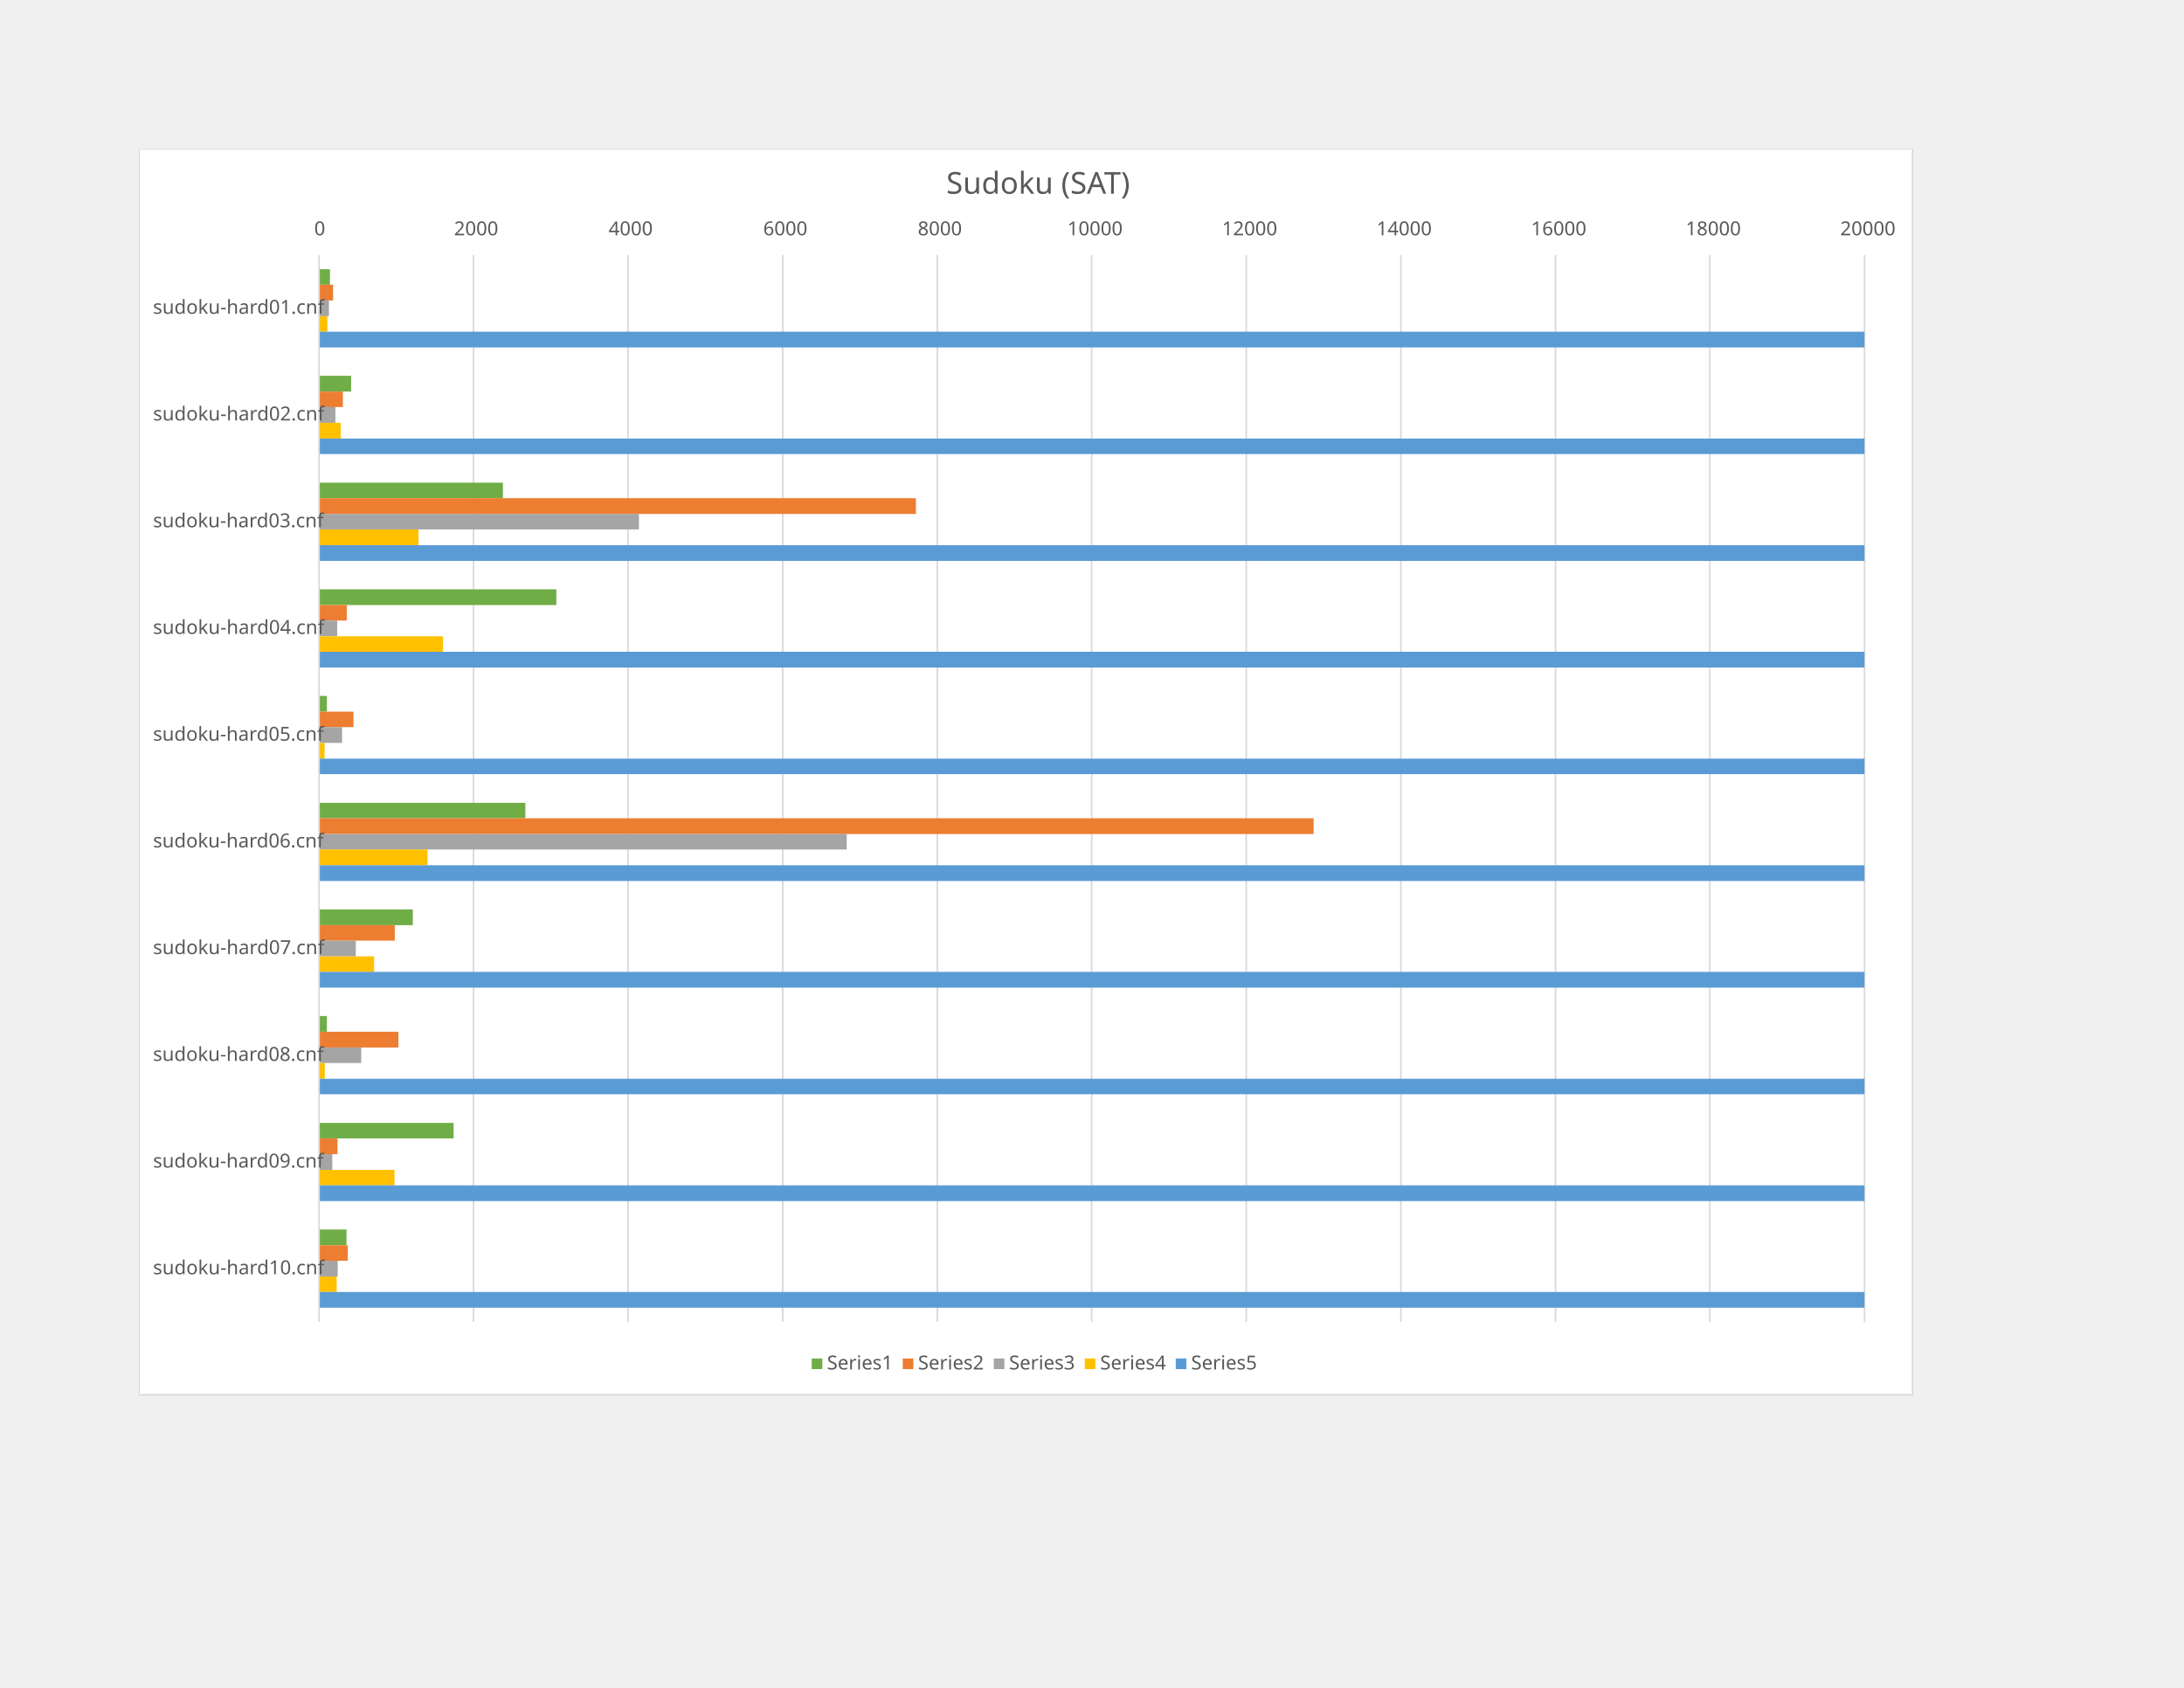
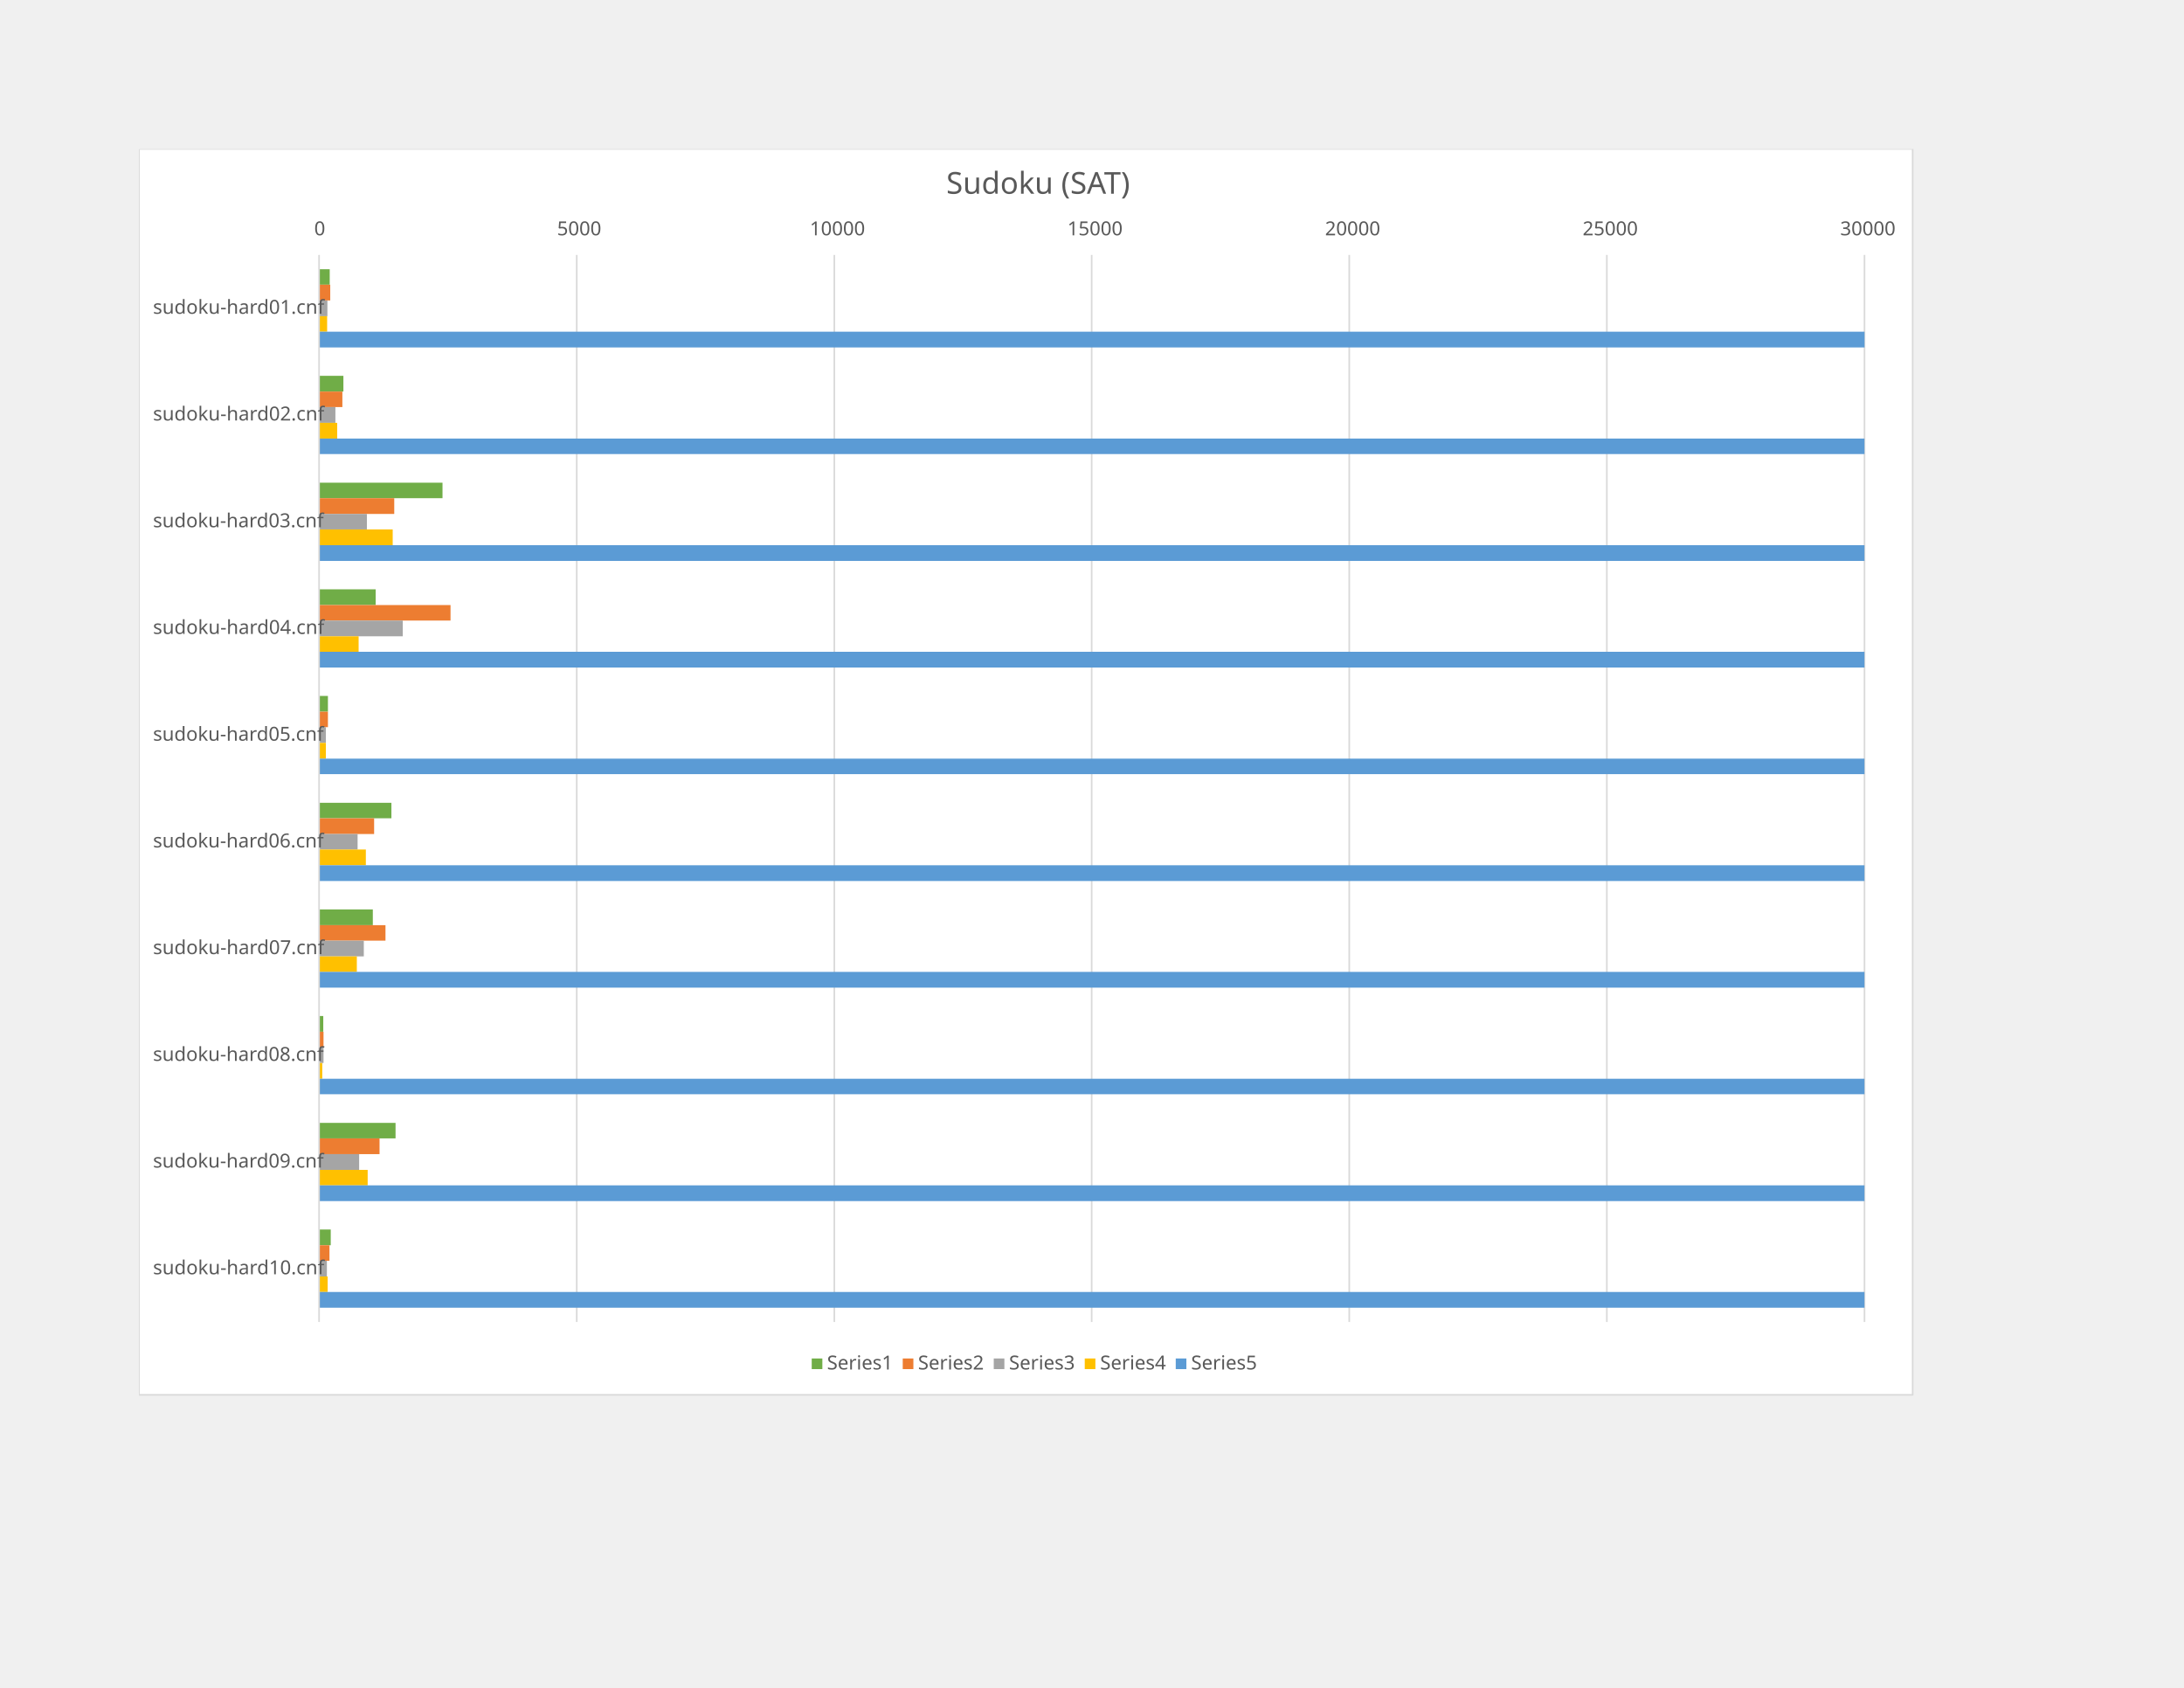
<svg xmlns="http://www.w3.org/2000/svg" version="1.1" width="792" height="612" viewBox="0 0 792 612">
  <defs>
    <clipPath id="clip_1">
      <path transform="matrix(1,0,0,-1,0,612)" d="M50.4 94.56H734.76V558H50.4Z" clip-rule="evenodd" />
    </clipPath>
    <clipPath id="clip_2">
      <path transform="matrix(1,0,0,-1,0,612)" d="M50.4 94.56H734.76V558H50.4Z" clip-rule="evenodd" />
    </clipPath>
    <clipPath id="clip_3">
      <path transform="matrix(1,0,0,-1,0,612)" d="M50.4 106.2H693.6V558H50.4Z" clip-rule="evenodd" />
    </clipPath>
    <clipPath id="clip_4">
      <path transform="matrix(1,0,0,-1,0,612)" d="M50.4 106.2H693.6V558H50.4Z" clip-rule="evenodd" />
    </clipPath>
    <clipPath id="clip_5">
      <path transform="matrix(1,0,0,-1,0,612)" d="M50.4 106.2H693.6V558H50.4Z" clip-rule="evenodd" />
    </clipPath>
    <clipPath id="clip_6">
      <path transform="matrix(1,0,0,-1,0,612)" d="M50.4 106.2H693.6V558H50.4Z" clip-rule="evenodd" />
    </clipPath>
    <clipPath id="clip_7">
      <path transform="matrix(1,0,0,-1,0,612)" d="M50.4 106.2H693.6V558H50.4Z" clip-rule="evenodd" />
    </clipPath>
    <clipPath id="clip_8">
      <path transform="matrix(1,0,0,-1,0,612)" d="M50.4 106.2H693.6V558H50.4Z" clip-rule="evenodd" />
    </clipPath>
    <clipPath id="clip_9">
      <path transform="matrix(1,0,0,-1,0,612)" d="M50.4 106.2H693.6V558H50.4Z" clip-rule="evenodd" />
    </clipPath>
    <clipPath id="clip_10">
      <path transform="matrix(1,0,0,-1,0,612)" d="M50.4 106.2H693.6V558H50.4Z" clip-rule="evenodd" />
    </clipPath>
    <clipPath id="clip_11">
      <path transform="matrix(1,0,0,-1,0,612)" d="M50.4 106.2H693.6V558H50.4Z" clip-rule="evenodd" />
    </clipPath>
    <clipPath id="clip_12">
      <path transform="matrix(1,0,0,-1,0,612)" d="M50.4 106.2H693.6V558H50.4Z" clip-rule="evenodd" />
    </clipPath>
    <clipPath id="clip_13">
      <path transform="matrix(1,0,0,-1,0,612)" d="M50.4 106.2H693.6V558H50.4Z" clip-rule="evenodd" />
    </clipPath>
    <clipPath id="clip_14">
      <path transform="matrix(1,0,0,-1,0,612)" d="M50.4 106.2H693.6V558H50.4Z" clip-rule="evenodd" />
    </clipPath>
    <clipPath id="clip_15">
      <path transform="matrix(1,0,0,-1,0,612)" d="M50.4 106.2H693.6V558H50.4Z" clip-rule="evenodd" />
    </clipPath>
    <clipPath id="clip_16">
      <path transform="matrix(1,0,0,-1,0,612)" d="M50.4 106.2H693.6V558H50.4Z" clip-rule="evenodd" />
    </clipPath>
    <clipPath id="clip_17">
      <path transform="matrix(1,0,0,-1,0,612)" d="M50.4 106.2H693.6V558H50.4Z" clip-rule="evenodd" />
    </clipPath>
    <clipPath id="clip_18">
      <path transform="matrix(1,0,0,-1,0,612)" d="M50.4 106.2H693.6V558H50.4Z" clip-rule="evenodd" />
    </clipPath>
    <clipPath id="clip_19">
      <path transform="matrix(1,0,0,-1,0,612)" d="M50.4 106.2H693.6V558H50.4Z" clip-rule="evenodd" />
    </clipPath>
    <clipPath id="clip_20">
      <path transform="matrix(1,0,0,-1,0,612)" d="M50.4 106.2H693.6V558H50.4Z" clip-rule="evenodd" />
    </clipPath>
    <clipPath id="clip_21">
      <path transform="matrix(1,0,0,-1,0,612)" d="M50.4 106.2H693.6V558H50.4Z" clip-rule="evenodd" />
    </clipPath>
    <clipPath id="clip_22">
      <path transform="matrix(1,0,0,-1,0,612)" d="M50.4 106.2H693.6V558H50.4Z" clip-rule="evenodd" />
    </clipPath>
    <clipPath id="clip_23">
      <path transform="matrix(1,0,0,-1,0,612)" d="M50.4 106.2H693.6V558H50.4Z" clip-rule="evenodd" />
    </clipPath>
    <clipPath id="clip_24">
      <path transform="matrix(1,0,0,-1,0,612)" d="M50.4 106.2H693.6V558H50.4Z" clip-rule="evenodd" />
    </clipPath>
    <clipPath id="clip_25">
      <path transform="matrix(1,0,0,-1,0,612)" d="M50.4 106.2H693.6V558H50.4Z" clip-rule="evenodd" />
    </clipPath>
    <clipPath id="clip_26">
-       <path transform="matrix(1,0,0,-1,0,612)" d="M50.4 106.2H693.6V558H50.4Z" clip-rule="evenodd" />
-     </clipPath>
-     <clipPath id="clip_27">
-       <path transform="matrix(1,0,0,-1,0,612)" d="M50.4 106.2H693.6V558H50.4Z" clip-rule="evenodd" />
-     </clipPath>
-     <clipPath id="clip_28">
-       <path transform="matrix(1,0,0,-1,0,612)" d="M50.4 106.2H693.6V558H50.4Z" clip-rule="evenodd" />
-     </clipPath>
-     <clipPath id="clip_29">
-       <path transform="matrix(1,0,0,-1,0,612)" d="M50.4 106.2H693.6V558H50.4Z" clip-rule="evenodd" />
-     </clipPath>
-     <clipPath id="clip_30">
      <path transform="matrix(1,0,0,-1,0,612)" d="M50.4 94.56H734.76V558H50.4Z" clip-rule="evenodd" />
    </clipPath>
  </defs>
  <g>
    <g clip-path="url(#clip_1)">
      <path transform="matrix(1,0,0,-1,0,612)" stroke-width=".14" stroke-linecap="butt" stroke-miterlimit="10" stroke-linejoin="miter" fill="none" stroke="#000000" stroke-opacity="0" d="M50.4 106.24H693.6V558H50.4Z" />
    </g>
    <g clip-path="url(#clip_2)">
      <path transform="matrix(1,0,0,-1,0,612)" d="M50.4 106.24H693.6V558H50.4Z" fill="#ffffff" fill-rule="evenodd" />
    </g>
-     <path transform="matrix(1,0,0,-1,0,612)" stroke-width=".585" stroke-linecap="butt" stroke-linejoin="round" fill="none" stroke="#d9d9d9" d="M171.71 519.56V132.66M227.77 519.56V132.66M283.84 519.56V132.66M339.9 519.56V132.66M395.88 519.56V132.66M451.94 519.56V132.66M508.01 519.56V132.66M564.08 519.56V132.66M620.05 519.56V132.66M676.13 519.56V132.66" />
-     <path transform="matrix(1,0,0,-1,0,612)" d="M119.66 514.38H115.71V508.77H119.66ZM127.34 475.73H115.71V470.02H127.34ZM182.38 436.98H115.71V431.36H182.38ZM201.75 398.32H115.71V392.61H201.75ZM118.54 359.66H115.71V353.95H118.54ZM190.52 320.91H115.71V315.3H190.52ZM149.71 282.25H115.71V276.54H149.71ZM118.54 243.6H115.71V237.89H118.54ZM164.5 204.85H115.71V199.23H164.5ZM125.65 166.19H115.71V160.48H125.65Z" fill="#70ad47" />
-     <path transform="matrix(1,0,0,-1,0,612)" d="M120.79 508.77H115.71V503.06H120.79ZM124.34 470.02H115.71V464.4H124.34ZM332.14 431.36H115.71V425.65H332.14ZM125.75 392.61H115.71V386.99H125.75ZM128.18 353.95H115.71V348.34H128.18ZM476.37 315.3H115.71V309.59H476.37ZM143.16 276.54H115.71V270.93H143.16ZM144.47 237.89H115.71V232.18H144.47ZM122.38 199.23H115.71V193.52H122.38ZM126.12 160.48H115.71V154.86H126.12Z" fill="#ed7d31" />
-     <path transform="matrix(1,0,0,-1,0,612)" d="M119.29 503.06H115.71V497.35H119.29ZM121.63 464.4H115.71V458.69H121.63ZM231.7 425.65H115.71V420.03H231.7ZM122.28 386.99H115.71V381.28H122.28ZM124.06 348.34H115.71V342.63H124.06ZM307.05 309.59H115.71V303.97H307.05ZM129.02 270.93H115.71V265.22H129.02ZM130.99 232.18H115.71V226.56H130.99ZM120.51 193.52H115.71V187.81H120.51ZM122.47 154.86H115.71V149.16H122.47Z" fill="#a5a5a5" />
-     <path transform="matrix(1,0,0,-1,0,612)" d="M118.73 497.35H115.71V491.73H118.73ZM123.6 458.69H115.71V452.98H123.6ZM151.77 420.03H115.71V414.32H151.77ZM160.66 381.28H115.71V375.67H160.66ZM117.7 342.63H115.71V336.92H117.7ZM155.04 303.97H115.71V298.26H155.04ZM135.67 265.22H115.71V259.6H135.67ZM117.79 226.56H115.71V220.85H117.79ZM143.06 187.81H115.71V182.2H143.06ZM122.1 149.16H115.71V143.54H122.1Z" fill="#ffc000" />
-     <path transform="matrix(1,0,0,-1,0,612)" d="M676.12 491.73H115.71V486.02H676.12ZM676.12 452.98H115.71V447.36H676.12ZM676.12 414.32H115.71V408.61H676.12ZM676.12 375.67H115.71V369.96H676.12ZM676.12 336.92H115.71V331.3H676.12ZM676.12 298.26H115.71V292.55H676.12ZM676.12 259.6H115.71V253.89H676.12ZM676.12 220.85H115.71V215.24H676.12ZM676.12 182.2H115.71V176.49H676.12ZM676.12 143.54H115.71V137.83H676.12Z" fill="#5b9bd5" />
+     <path transform="matrix(1,0,0,-1,0,612)" stroke-width=".585" stroke-linecap="butt" stroke-linejoin="round" fill="none" stroke="#d9d9d9" d="M209.15 519.56V132.66M302.56 519.56V132.66M395.88 519.56V132.66M489.29 519.56V132.66M582.7 519.56V132.66M676.13 519.56V132.66" />
+     <path transform="matrix(1,0,0,-1,0,612)" d="M119.57 514.38H115.71V508.77H119.57ZM124.53 475.73H115.71V470.02H124.53ZM160.47 436.98H115.71V431.36H160.47ZM136.23 398.32H115.71V392.61H136.23ZM118.92 359.66H115.71V353.95H118.92ZM141.94 320.91H115.71V315.3H141.94ZM135.2 282.25H115.71V276.54H135.2ZM117.23 243.6H115.71V237.89H117.23ZM143.44 204.85H115.71V199.23H143.44ZM119.94 166.19H115.71V160.48H119.94Z" fill="#70ad47" />
+     <path transform="matrix(1,0,0,-1,0,612)" d="M119.76 508.77H115.71V503.06H119.76ZM124.16 470.02H115.71V464.4H124.16ZM142.97 431.36H115.71V425.65H142.97ZM163.38 392.61H115.71V386.99H163.38ZM118.92 353.95H115.71V348.34H118.92ZM135.67 315.3H115.71V309.59H135.67ZM139.79 276.54H115.71V270.93H139.79ZM117.32 237.89H115.71V232.18H117.32ZM137.64 199.23H115.71V193.52H137.64ZM119.48 160.48H115.71V154.86H119.48Z" fill="#ed7d31" />
+     <path transform="matrix(1,0,0,-1,0,612)" d="M118.73 503.06H115.71V497.35H118.73ZM121.63 464.4H115.71V458.69H121.63ZM133.05 425.65H115.71V420.03H133.05ZM146.06 386.99H115.71V381.28H146.06ZM118.17 348.34H115.71V342.63H118.17ZM129.68 309.59H115.71V303.97H129.68ZM131.93 270.93H115.71V265.22H131.93ZM117.32 232.18H115.71V226.56H117.32ZM130.24 193.52H115.71V187.81H130.24ZM118.54 154.86H115.71V149.16H118.54Z" fill="#a5a5a5" />
+     <path transform="matrix(1,0,0,-1,0,612)" d="M118.63 497.35H115.71V491.73H118.63ZM122.28 458.69H115.71V452.98H122.28ZM142.41 420.03H115.71V414.32H142.41ZM130.05 381.28H115.71V375.67H130.05ZM118.17 342.63H115.71V336.92H118.17ZM132.67 303.97H115.71V298.26H132.67ZM129.4 265.22H115.71V259.6H129.4ZM116.86 226.56H115.71V220.85H116.86ZM133.33 187.81H115.71V182.2H133.33ZM118.82 149.16H115.71V143.54H118.82Z" fill="#ffc000" />
+     <path transform="matrix(1,0,0,-1,0,612)" d="M676.15 491.73H115.71V486.02H676.15ZM676.12 452.98H115.71V447.36H676.12ZM676.12 414.32H115.71V408.61H676.12ZM676.12 375.67H115.71V369.96H676.12ZM676.12 336.92H115.71V331.3H676.12ZM676.12 298.26H115.71V292.55H676.12ZM676.12 259.6H115.71V253.89H676.12ZM676.12 220.85H115.71V215.24H676.12ZM676.12 182.2H115.71V176.49H676.12ZM676.12 143.54H115.71V137.83H676.12Z" fill="#5b9bd5" />
    <path transform="matrix(1,0,0,-1,0,612)" stroke-width=".585" stroke-linecap="butt" stroke-linejoin="round" fill="none" stroke="#d9d9d9" d="M115.71 519.56V132.66" />
    <g clip-path="url(#clip_3)">
      <text fill="#595959" xml:space="preserve" transform="matrix(1 0 -0 1 0 612)" font-size="7.008" font-family="Calibri">
        <tspan y="-526.68" x="113.95">0</tspan>
      </text>
    </g>
    <g clip-path="url(#clip_4)">
      <text fill="#595959" xml:space="preserve" transform="matrix(1 0 -0 1 0 612)" font-size="7.008" font-family="Calibri">
-         <tspan y="-526.68" x="164.66 168.212 171.764 175.316">2000</tspan>
+         <tspan y="-526.68" x="202.03 205.582 209.134 212.686">5000</tspan>
      </text>
    </g>
    <g clip-path="url(#clip_5)">
      <text fill="#595959" xml:space="preserve" transform="matrix(1 0 -0 1 0 612)" font-size="7.008" font-family="Calibri">
-         <tspan y="-526.68" x="220.7 224.276 227.852 231.428">4000</tspan>
+         <tspan y="-526.68" x="293.66 297.212 300.764 304.316 307.868">10000</tspan>
      </text>
    </g>
    <g clip-path="url(#clip_6)">
      <text fill="#595959" xml:space="preserve" transform="matrix(1 0 -0 1 0 612)" font-size="7.008" font-family="Calibri">
-         <tspan y="-526.68" x="276.77 280.322 283.874 287.426">6000</tspan>
+         <tspan y="-526.68" x="387.07 390.646 394.222 397.798 401.374">15000</tspan>
      </text>
    </g>
    <g clip-path="url(#clip_7)">
      <text fill="#595959" xml:space="preserve" transform="matrix(1 0 -0 1 0 612)" font-size="7.008" font-family="Calibri">
-         <tspan y="-526.68" x="332.81 336.362 339.914 343.466">8000</tspan>
+         <tspan y="-526.68" x="480.5 484.052 487.604 491.156 494.708">20000</tspan>
      </text>
    </g>
    <g clip-path="url(#clip_8)">
      <text fill="#595959" xml:space="preserve" transform="matrix(1 0 -0 1 0 612)" font-size="7.008" font-family="Calibri">
-         <tspan y="-526.68" x="387.07 390.646 394.222 397.798 401.374">10000</tspan>
+         <tspan y="-526.68" x="573.91 577.462 581.014 584.566 588.118">25000</tspan>
      </text>
    </g>
    <g clip-path="url(#clip_9)">
      <text fill="#595959" xml:space="preserve" transform="matrix(1 0 -0 1 0 612)" font-size="7.008" font-family="Calibri">
-         <tspan y="-526.68" x="443.14 446.692 450.244 453.796 457.348">12000</tspan>
+         <tspan y="-526.68" x="667.34 670.892 674.444 677.996 681.548">30000</tspan>
      </text>
    </g>
    <g clip-path="url(#clip_10)">
-       <text fill="#595959" xml:space="preserve" transform="matrix(1 0 -0 1 0 612)" font-size="7.008" font-family="Calibri">
-         <tspan y="-526.68" x="499.18 502.756 506.332 509.908 513.484">14000</tspan>
+       <text fill="#595959" xml:space="preserve" transform="matrix(1 0 -0 1 0 612)" font-size="7.032" font-family="Calibri">
+         <tspan y="-498.22" x="55.488 58.202 61.936 65.586 69.32 72.491 76.141 78.293 82.013 85.381 87.8 91.45 95.015 98.552 100.324 103.299 106.955">sudoku-hard01.cnf</tspan>
      </text>
    </g>
    <g clip-path="url(#clip_11)">
-       <text fill="#595959" xml:space="preserve" transform="matrix(1 0 -0 1 0 612)" font-size="7.008" font-family="Calibri">
-         <tspan y="-526.68" x="555.24 558.792 562.344 565.896 569.448">16000</tspan>
+       <text fill="#595959" xml:space="preserve" transform="matrix(1 0 -0 1 0 612)" font-size="7.032" font-family="Calibri">
+         <tspan y="-459.53" x="55.488 58.202 61.936 65.586 69.32 72.491 76.141 78.293 82.013 85.381 87.8 91.45 95.015 98.552 100.324 103.299 106.955">sudoku-hard02.cnf</tspan>
      </text>
    </g>
    <g clip-path="url(#clip_12)">
      <text fill="#595959" xml:space="preserve" transform="matrix(1 0 -0 1 0 612)" font-size="7.008" font-family="Calibri">
-         <tspan y="-526.68" x="611.28 614.832 618.384 621.936 625.488">18000</tspan>
+         <tspan y="-420.82" x="55.488 58.2 61.935 65.587 69.322 72.51 76.141 78.285 82.013 85.37 87.816 91.446 94.999 98.552 100.318 103.283 106.962">sudoku-hard03.cnf</tspan>
      </text>
    </g>
    <g clip-path="url(#clip_13)">
-       <text fill="#595959" xml:space="preserve" transform="matrix(1 0 -0 1 0 612)" font-size="7.008" font-family="Calibri">
-         <tspan y="-526.68" x="667.34 670.892 674.444 677.996 681.548">20000</tspan>
+       <text fill="#595959" xml:space="preserve" transform="matrix(1 0 -0 1 0 612)" font-size="7.032" font-family="Calibri">
+         <tspan y="-382.13" x="55.488 58.202 61.936 65.586 69.32 72.491 76.141 78.293 82.013 85.381 87.8 91.45 95.015 98.552 100.324 103.299 106.955">sudoku-hard04.cnf</tspan>
      </text>
    </g>
    <g clip-path="url(#clip_14)">
-       <text fill="#595959" xml:space="preserve" transform="matrix(1 0 -0 1 0 612)" font-size="7.032" font-family="Calibri">
-         <tspan y="-498.22" x="55.488 58.202 61.936 65.586 69.32 72.491 76.141 78.293 82.013 85.381 87.8 91.45 95.015 98.552 100.324 103.299 106.955">sudoku-hard01.cnf</tspan>
+       <text fill="#595959" xml:space="preserve" transform="matrix(1 0 -0 1 0 612)" font-size="7.008" font-family="Calibri">
+         <tspan y="-343.42" x="55.488 58.2 61.935 65.587 69.322 72.51 76.141 78.285 82.013 85.37 87.816 91.446 94.999 98.552 100.318 103.283 106.962">sudoku-hard05.cnf</tspan>
      </text>
    </g>
    <g clip-path="url(#clip_15)">
-       <text fill="#595959" xml:space="preserve" transform="matrix(1 0 -0 1 0 612)" font-size="7.032" font-family="Calibri">
-         <tspan y="-459.53" x="55.488 58.202 61.936 65.586 69.32 72.491 76.141 78.293 82.013 85.381 87.8 91.45 95.015 98.552 100.324 103.299 106.955">sudoku-hard02.cnf</tspan>
+       <text fill="#595959" xml:space="preserve" transform="matrix(1 0 -0 1 0 612)" font-size="7.008" font-family="Calibri">
+         <tspan y="-304.73" x="55.488 58.2 61.935 65.587 69.322 72.51 76.141 78.285 82.013 85.37 87.816 91.446 94.999 98.552 100.318 103.283 106.962">sudoku-hard06.cnf</tspan>
      </text>
    </g>
    <g clip-path="url(#clip_16)">
-       <text fill="#595959" xml:space="preserve" transform="matrix(1 0 -0 1 0 612)" font-size="7.008" font-family="Calibri">
-         <tspan y="-420.82" x="55.488 58.2 61.935 65.587 69.322 72.51 76.141 78.285 82.013 85.37 87.816 91.446 94.999 98.552 100.318 103.283 106.962">sudoku-hard03.cnf</tspan>
+       <text fill="#595959" xml:space="preserve" transform="matrix(1 0 -0 1 0 612)" font-size="7.032" font-family="Calibri">
+         <tspan y="-266.04" x="55.488 58.202 61.936 65.586 69.32 72.491 76.141 78.293 82.013 85.381 87.8 91.45 95.015 98.552 100.324 103.299 106.955">sudoku-hard07.cnf</tspan>
      </text>
    </g>
    <g clip-path="url(#clip_17)">
-       <text fill="#595959" xml:space="preserve" transform="matrix(1 0 -0 1 0 612)" font-size="7.032" font-family="Calibri">
-         <tspan y="-382.13" x="55.488 58.202 61.936 65.586 69.32 72.491 76.141 78.293 82.013 85.381 87.8 91.45 95.015 98.552 100.324 103.299 106.955">sudoku-hard04.cnf</tspan>
+       <text fill="#595959" xml:space="preserve" transform="matrix(1 0 -0 1 0 612)" font-size="7.008" font-family="Calibri">
+         <tspan y="-227.33" x="55.488 58.2 61.935 65.587 69.322 72.51 76.141 78.285 82.013 85.37 87.816 91.446 94.999 98.552 100.318 103.283 106.962">sudoku-hard08.cnf</tspan>
      </text>
    </g>
    <g clip-path="url(#clip_18)">
      <text fill="#595959" xml:space="preserve" transform="matrix(1 0 -0 1 0 612)" font-size="7.008" font-family="Calibri">
-         <tspan y="-343.42" x="55.488 58.2 61.935 65.587 69.322 72.51 76.141 78.285 82.013 85.37 87.816 91.446 94.999 98.552 100.318 103.283 106.962">sudoku-hard05.cnf</tspan>
+         <tspan y="-188.64" x="55.488 58.2 61.935 65.587 69.322 72.51 76.141 78.285 82.013 85.37 87.816 91.446 94.999 98.552 100.318 103.283 106.962">sudoku-hard09.cnf</tspan>
      </text>
    </g>
    <g clip-path="url(#clip_19)">
-       <text fill="#595959" xml:space="preserve" transform="matrix(1 0 -0 1 0 612)" font-size="7.008" font-family="Calibri">
-         <tspan y="-304.73" x="55.488 58.2 61.935 65.587 69.322 72.51 76.141 78.285 82.013 85.37 87.816 91.446 94.999 98.552 100.318 103.283 106.962">sudoku-hard06.cnf</tspan>
+       <text fill="#595959" xml:space="preserve" transform="matrix(1 0 -0 1 0 612)" font-size="7.032" font-family="Calibri">
+         <tspan y="-149.95" x="55.488 58.202 61.936 65.586 69.32 72.491 76.141 78.293 82.013 85.381 87.8 91.45 95.015 98.552 100.324 103.299 106.955">sudoku-hard10.cnf</tspan>
      </text>
    </g>
    <g clip-path="url(#clip_20)">
-       <text fill="#595959" xml:space="preserve" transform="matrix(1 0 -0 1 0 612)" font-size="7.032" font-family="Calibri">
-         <tspan y="-266.04" x="55.488 58.202 61.936 65.586 69.32 72.491 76.141 78.293 82.013 85.381 87.8 91.45 95.015 98.552 100.324 103.299 106.955">sudoku-hard07.cnf</tspan>
-       </text>
-     </g>
-     <g clip-path="url(#clip_21)">
-       <text fill="#595959" xml:space="preserve" transform="matrix(1 0 -0 1 0 612)" font-size="7.008" font-family="Calibri">
-         <tspan y="-227.33" x="55.488 58.2 61.935 65.587 69.322 72.51 76.141 78.285 82.013 85.37 87.816 91.446 94.999 98.552 100.318 103.283 106.962">sudoku-hard08.cnf</tspan>
-       </text>
-     </g>
-     <g clip-path="url(#clip_22)">
-       <text fill="#595959" xml:space="preserve" transform="matrix(1 0 -0 1 0 612)" font-size="7.008" font-family="Calibri">
-         <tspan y="-188.64" x="55.488 58.2 61.935 65.587 69.322 72.51 76.141 78.285 82.013 85.37 87.816 91.446 94.999 98.552 100.318 103.283 106.962">sudoku-hard09.cnf</tspan>
-       </text>
-     </g>
-     <g clip-path="url(#clip_23)">
-       <text fill="#595959" xml:space="preserve" transform="matrix(1 0 -0 1 0 612)" font-size="7.032" font-family="Calibri">
-         <tspan y="-149.95" x="55.488 58.202 61.936 65.586 69.32 72.491 76.141 78.293 82.013 85.381 87.8 91.45 95.015 98.552 100.324 103.299 106.955">sudoku-hard10.cnf</tspan>
-       </text>
-     </g>
-     <g clip-path="url(#clip_24)">
      <text fill="#595959" xml:space="preserve" transform="matrix(1 0 -0 1 0 612)" font-size="10.968" font-family="Calibri">
        <tspan y="-541.75" x="343.15 348.184 353.942 359.635 365.415 370.318 376.032 378.511 381.768 386.737 392.254 397.595">Sudoku (SAT)</tspan>
      </text>
    </g>
    <path transform="matrix(1,0,0,-1,0,612)" d="M294.36 115.57H298.216V119.426H294.36Z" fill="#70ad47" fill-rule="evenodd" />
+     <g clip-path="url(#clip_21)">
+       <text fill="#595959" xml:space="preserve" transform="matrix(1 0 -0 1 0 612)" font-size="7.032" font-family="Calibri">
+         <tspan y="-115.44" x="299.9 303.071 306.616 309.042 310.624 314.168 316.882">Series1</tspan>
+       </text>
+     </g>
+     <path transform="matrix(1,0,0,-1,0,612)" d="M327.37 115.57H331.226V119.426H327.37Z" fill="#ed7d31" fill-rule="evenodd" />
+     <g clip-path="url(#clip_22)">
+       <text fill="#595959" xml:space="preserve" transform="matrix(1 0 -0 1 0 612)" font-size="7.032" font-family="Calibri">
+         <tspan y="-115.44" x="332.9 336.093 339.637 342.091 343.666 347.21 349.924">Series2</tspan>
+       </text>
+     </g>
+     <path transform="matrix(1,0,0,-1,0,612)" d="M360.37 115.57H364.226V119.426H360.37Z" fill="#a5a5a5" fill-rule="evenodd" />
+     <g clip-path="url(#clip_23)">
+       <text fill="#595959" xml:space="preserve" transform="matrix(1 0 -0 1 0 612)" font-size="7.032" font-family="Calibri">
+         <tspan y="-115.44" x="365.9 369.093 372.665 375.119 376.736 380.287 383.037">Series3</tspan>
+       </text>
+     </g>
+     <path transform="matrix(1,0,0,-1,0,612)" d="M393.37 115.57H397.226V119.426H393.37Z" fill="#ffc000" fill-rule="evenodd" />
+     <g clip-path="url(#clip_24)">
+       <text fill="#595959" xml:space="preserve" transform="matrix(1 0 -0 1 0 612)" font-size="7.032" font-family="Calibri">
+         <tspan y="-115.44" x="398.93 402.101 405.646 408.072 409.654 413.198 415.912">Series4</tspan>
+       </text>
+     </g>
+     <path transform="matrix(1,0,0,-1,0,612)" d="M426.37 115.57H430.226V119.426H426.37Z" fill="#5b9bd5" fill-rule="evenodd" />
    <g clip-path="url(#clip_25)">
      <text fill="#595959" xml:space="preserve" transform="matrix(1 0 -0 1 0 612)" font-size="7.032" font-family="Calibri">
-         <tspan y="-115.44" x="299.9 303.071 306.616 309.042 310.624 314.168 316.882">Series1</tspan>
-       </text>
-     </g>
-     <path transform="matrix(1,0,0,-1,0,612)" d="M327.37 115.57H331.226V119.426H327.37Z" fill="#ed7d31" fill-rule="evenodd" />
+         <tspan y="-115.44" x="431.93 435.123 438.667 441.093 442.675 446.219 448.933">Series5</tspan>
+       </text>
+     </g>
    <g clip-path="url(#clip_26)">
-       <text fill="#595959" xml:space="preserve" transform="matrix(1 0 -0 1 0 612)" font-size="7.032" font-family="Calibri">
-         <tspan y="-115.44" x="332.9 336.093 339.637 342.091 343.666 347.21 349.924">Series2</tspan>
-       </text>
-     </g>
-     <path transform="matrix(1,0,0,-1,0,612)" d="M360.37 115.57H364.226V119.426H360.37Z" fill="#a5a5a5" fill-rule="evenodd" />
-     <g clip-path="url(#clip_27)">
-       <text fill="#595959" xml:space="preserve" transform="matrix(1 0 -0 1 0 612)" font-size="7.032" font-family="Calibri">
-         <tspan y="-115.44" x="365.9 369.093 372.665 375.119 376.736 380.287 383.037">Series3</tspan>
-       </text>
-     </g>
-     <path transform="matrix(1,0,0,-1,0,612)" d="M393.37 115.57H397.226V119.426H393.37Z" fill="#ffc000" fill-rule="evenodd" />
-     <g clip-path="url(#clip_28)">
-       <text fill="#595959" xml:space="preserve" transform="matrix(1 0 -0 1 0 612)" font-size="7.032" font-family="Calibri">
-         <tspan y="-115.44" x="398.93 402.101 405.646 408.072 409.654 413.198 415.912">Series4</tspan>
-       </text>
-     </g>
-     <path transform="matrix(1,0,0,-1,0,612)" d="M426.37 115.57H430.226V119.426H426.37Z" fill="#5b9bd5" fill-rule="evenodd" />
-     <g clip-path="url(#clip_29)">
-       <text fill="#595959" xml:space="preserve" transform="matrix(1 0 -0 1 0 612)" font-size="7.032" font-family="Calibri">
-         <tspan y="-115.44" x="431.93 435.123 438.667 441.093 442.675 446.219 448.933">Series5</tspan>
-       </text>
-     </g>
-     <g clip-path="url(#clip_30)">
      <path transform="matrix(1,0,0,-1,0,612)" stroke-width=".585" stroke-linecap="butt" stroke-linejoin="round" fill="none" stroke="#d9d9d9" d="M50.4 106.24H693.6V558H50.4Z" />
    </g>
  </g>
</svg>
